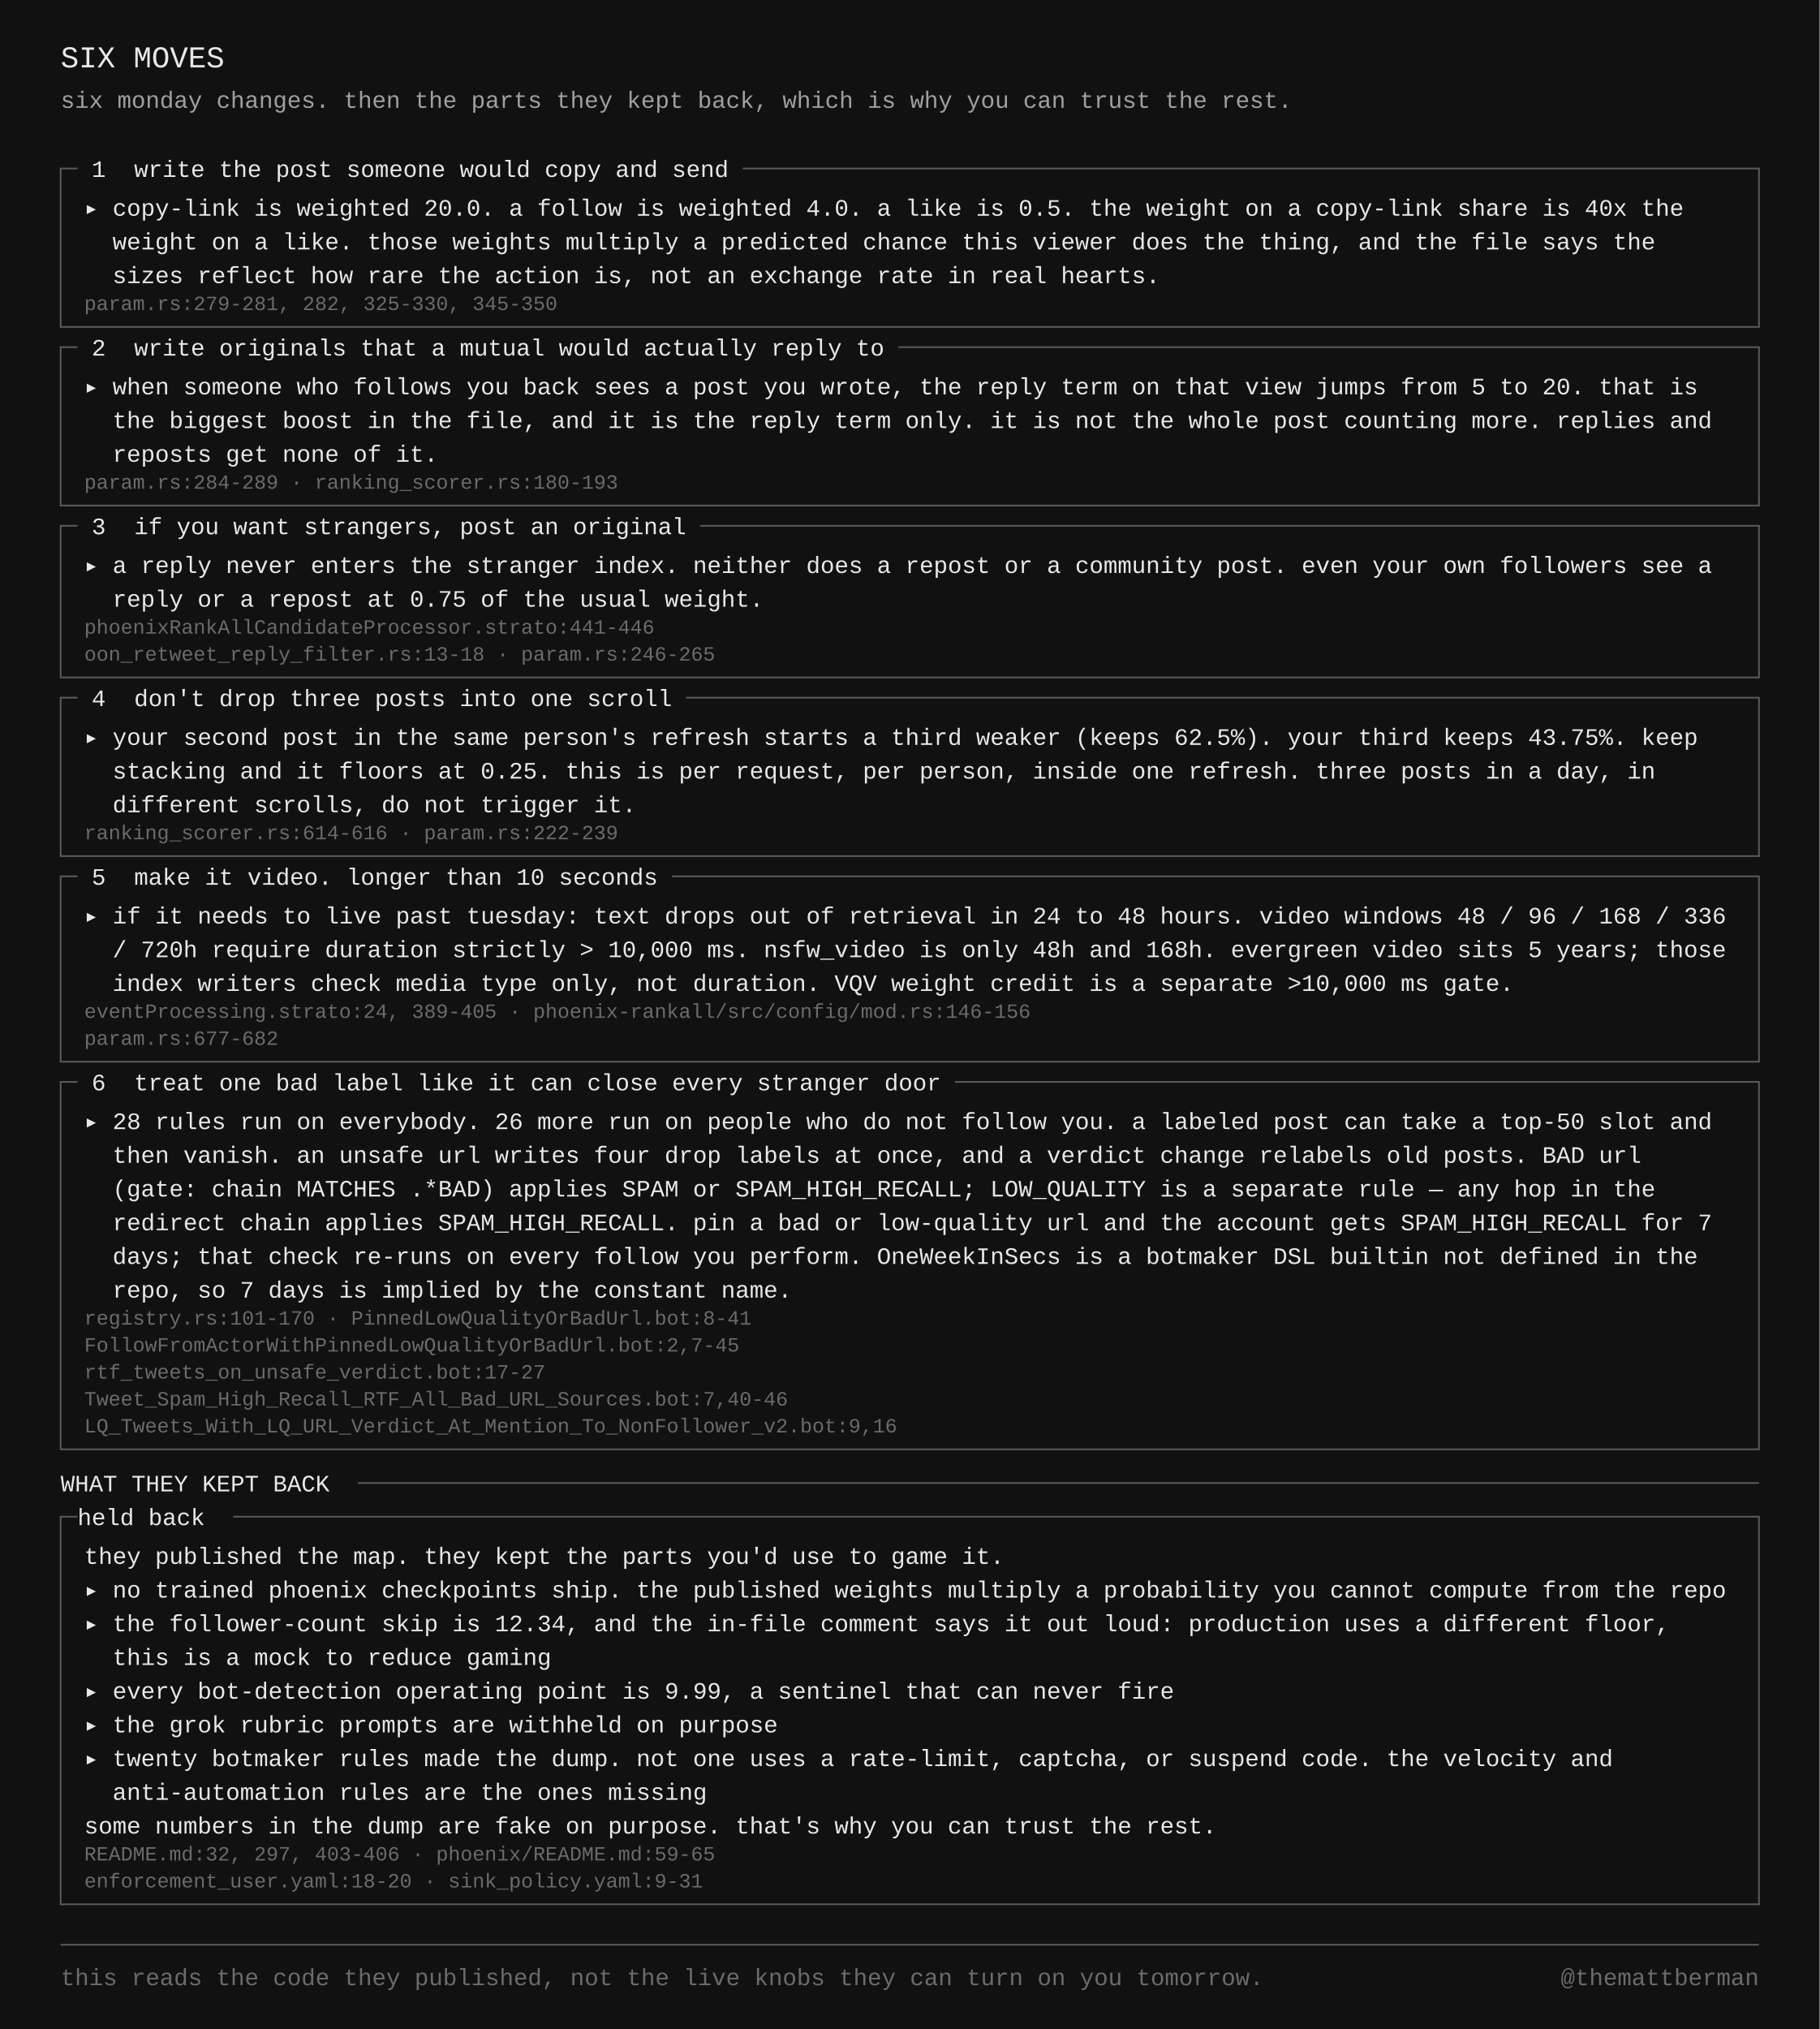
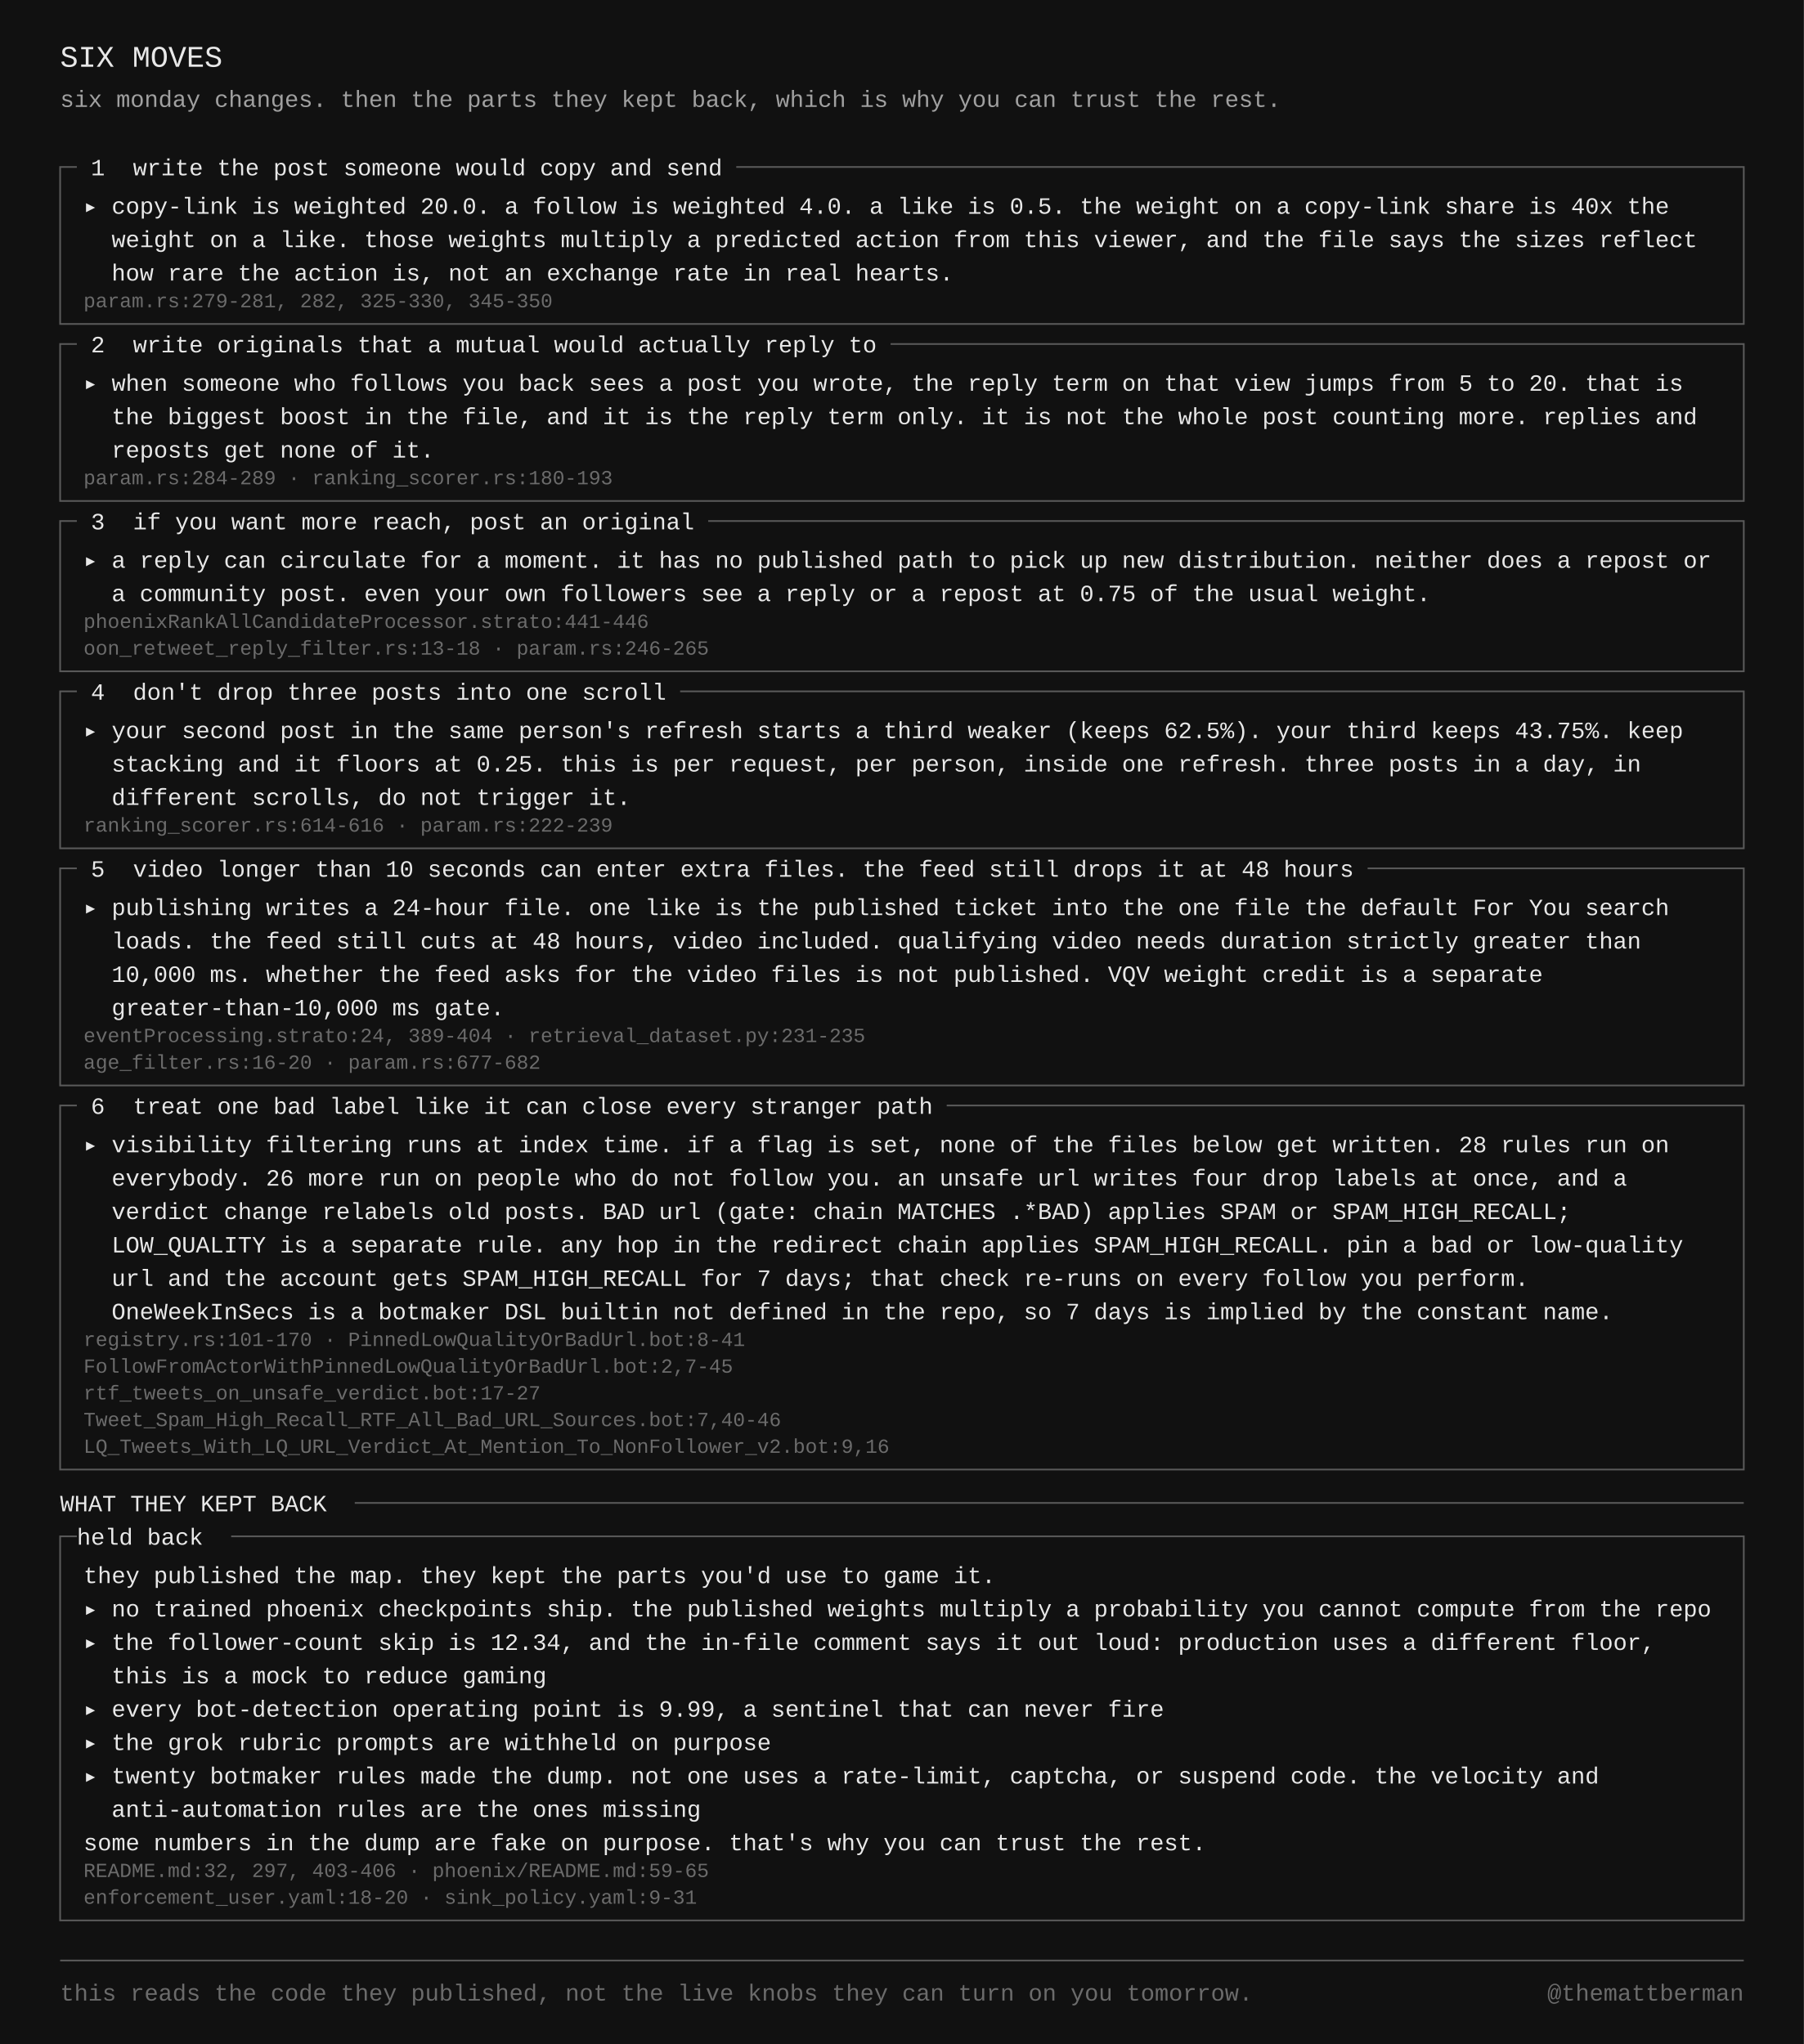
- <svg xmlns="http://www.w3.org/2000/svg" width="1080" height="1204" viewBox="0 0 1080 1204">
-   <rect width="1080" height="1204" fill="#111111" />
+ <svg xmlns="http://www.w3.org/2000/svg" width="1080" height="1224" viewBox="0 0 1080 1224">
+   <rect width="1080" height="1224" fill="#111111" />
  <text x="36" y="40" font-family="Menlo, Monaco, 'SF Mono', SFMono-Regular, Consolas, 'Liberation Mono', monospace" font-size="18" font-weight="400" fill="#e8e8e8" text-anchor="start">SIX MOVES</text>
  <text x="36" y="64" font-family="Menlo, Monaco, 'SF Mono', SFMono-Regular, Consolas, 'Liberation Mono', monospace" font-size="14" font-weight="400" fill="#a0a0a0" text-anchor="start">six monday changes. then the parts they kept back, which is why you can trust the rest.</text>
  <rect x="36" y="100" width="1008" height="94" fill="none" stroke="#5a5a5a" stroke-width="1" />
  <rect x="46" y="91" width="394.8" height="18" fill="#111111" />
  <text x="46" y="105" font-family="Menlo, Monaco, 'SF Mono', SFMono-Regular, Consolas, 'Liberation Mono', monospace" font-size="14" font-weight="400" fill="#e8e8e8" text-anchor="start" xml:space="preserve"> 1  write the post someone would copy and send </text>
  <text x="50" y="128" font-family="Menlo, Monaco, 'SF Mono', SFMono-Regular, Consolas, 'Liberation Mono', monospace" font-size="14" font-weight="400" fill="#e8e8e8" text-anchor="start">▸ copy-link is weighted 20.0. a follow is weighted 4.0. a like is 0.5. the weight on a copy-link share is 40x the</text>
-   <text x="50" y="148" font-family="Menlo, Monaco, 'SF Mono', SFMono-Regular, Consolas, 'Liberation Mono', monospace" font-size="14" font-weight="400" fill="#e8e8e8" text-anchor="start" xml:space="preserve">  weight on a like. those weights multiply a predicted chance this viewer does the thing, and the file says the</text>
-   <text x="50" y="168" font-family="Menlo, Monaco, 'SF Mono', SFMono-Regular, Consolas, 'Liberation Mono', monospace" font-size="14" font-weight="400" fill="#e8e8e8" text-anchor="start" xml:space="preserve">  sizes reflect how rare the action is, not an exchange rate in real hearts.</text>
+   <text x="50" y="148" font-family="Menlo, Monaco, 'SF Mono', SFMono-Regular, Consolas, 'Liberation Mono', monospace" font-size="14" font-weight="400" fill="#e8e8e8" text-anchor="start" xml:space="preserve">  weight on a like. those weights multiply a predicted action from this viewer, and the file says the sizes reflect</text>
+   <text x="50" y="168" font-family="Menlo, Monaco, 'SF Mono', SFMono-Regular, Consolas, 'Liberation Mono', monospace" font-size="14" font-weight="400" fill="#e8e8e8" text-anchor="start" xml:space="preserve">  how rare the action is, not an exchange rate in real hearts.</text>
  <text x="50" y="184" font-family="Menlo, Monaco, 'SF Mono', SFMono-Regular, Consolas, 'Liberation Mono', monospace" font-size="12" font-weight="400" fill="#6b6b6b" text-anchor="start">param.rs:279-281, 282, 325-330, 345-350</text>
  <rect x="36" y="206" width="1008" height="94" fill="none" stroke="#5a5a5a" stroke-width="1" />
  <rect x="46" y="197" width="487.2" height="18" fill="#111111" />
  <text x="46" y="211" font-family="Menlo, Monaco, 'SF Mono', SFMono-Regular, Consolas, 'Liberation Mono', monospace" font-size="14" font-weight="400" fill="#e8e8e8" text-anchor="start" xml:space="preserve"> 2  write originals that a mutual would actually reply to </text>
  <text x="50" y="234" font-family="Menlo, Monaco, 'SF Mono', SFMono-Regular, Consolas, 'Liberation Mono', monospace" font-size="14" font-weight="400" fill="#e8e8e8" text-anchor="start">▸ when someone who follows you back sees a post you wrote, the reply term on that view jumps from 5 to 20. that is</text>
  <text x="50" y="254" font-family="Menlo, Monaco, 'SF Mono', SFMono-Regular, Consolas, 'Liberation Mono', monospace" font-size="14" font-weight="400" fill="#e8e8e8" text-anchor="start" xml:space="preserve">  the biggest boost in the file, and it is the reply term only. it is not the whole post counting more. replies and</text>
  <text x="50" y="274" font-family="Menlo, Monaco, 'SF Mono', SFMono-Regular, Consolas, 'Liberation Mono', monospace" font-size="14" font-weight="400" fill="#e8e8e8" text-anchor="start" xml:space="preserve">  reposts get none of it.</text>
  <text x="50" y="290" font-family="Menlo, Monaco, 'SF Mono', SFMono-Regular, Consolas, 'Liberation Mono', monospace" font-size="12" font-weight="400" fill="#6b6b6b" text-anchor="start">param.rs:284-289 · ranking_scorer.rs:180-193</text>
  <rect x="36" y="312" width="1008" height="90" fill="none" stroke="#5a5a5a" stroke-width="1" />
-   <rect x="46" y="303" width="369.6" height="18" fill="#111111" />
-   <text x="46" y="317" font-family="Menlo, Monaco, 'SF Mono', SFMono-Regular, Consolas, 'Liberation Mono', monospace" font-size="14" font-weight="400" fill="#e8e8e8" text-anchor="start" xml:space="preserve"> 3  if you want strangers, post an original </text>
-   <text x="50" y="340" font-family="Menlo, Monaco, 'SF Mono', SFMono-Regular, Consolas, 'Liberation Mono', monospace" font-size="14" font-weight="400" fill="#e8e8e8" text-anchor="start">▸ a reply never enters the stranger index. neither does a repost or a community post. even your own followers see a</text>
-   <text x="50" y="360" font-family="Menlo, Monaco, 'SF Mono', SFMono-Regular, Consolas, 'Liberation Mono', monospace" font-size="14" font-weight="400" fill="#e8e8e8" text-anchor="start" xml:space="preserve">  reply or a repost at 0.75 of the usual weight.</text>
+   <rect x="46" y="303" width="378" height="18" fill="#111111" />
+   <text x="46" y="317" font-family="Menlo, Monaco, 'SF Mono', SFMono-Regular, Consolas, 'Liberation Mono', monospace" font-size="14" font-weight="400" fill="#e8e8e8" text-anchor="start" xml:space="preserve"> 3  if you want more reach, post an original </text>
+   <text x="50" y="340" font-family="Menlo, Monaco, 'SF Mono', SFMono-Regular, Consolas, 'Liberation Mono', monospace" font-size="14" font-weight="400" fill="#e8e8e8" text-anchor="start">▸ a reply can circulate for a moment. it has no published path to pick up new distribution. neither does a repost or</text>
+   <text x="50" y="360" font-family="Menlo, Monaco, 'SF Mono', SFMono-Regular, Consolas, 'Liberation Mono', monospace" font-size="14" font-weight="400" fill="#e8e8e8" text-anchor="start" xml:space="preserve">  a community post. even your own followers see a reply or a repost at 0.75 of the usual weight.</text>
  <text x="50" y="376" font-family="Menlo, Monaco, 'SF Mono', SFMono-Regular, Consolas, 'Liberation Mono', monospace" font-size="12" font-weight="400" fill="#6b6b6b" text-anchor="start">phoenixRankAllCandidateProcessor.strato:441-446</text>
  <text x="50" y="392" font-family="Menlo, Monaco, 'SF Mono', SFMono-Regular, Consolas, 'Liberation Mono', monospace" font-size="12" font-weight="400" fill="#6b6b6b" text-anchor="start">oon_retweet_reply_filter.rs:13-18 · param.rs:246-265</text>
  <rect x="36" y="414" width="1008" height="94" fill="none" stroke="#5a5a5a" stroke-width="1" />
  <rect x="46" y="405" width="361.2" height="18" fill="#111111" />
  <text x="46" y="419" font-family="Menlo, Monaco, 'SF Mono', SFMono-Regular, Consolas, 'Liberation Mono', monospace" font-size="14" font-weight="400" fill="#e8e8e8" text-anchor="start" xml:space="preserve"> 4  don't drop three posts into one scroll </text>
  <text x="50" y="442" font-family="Menlo, Monaco, 'SF Mono', SFMono-Regular, Consolas, 'Liberation Mono', monospace" font-size="14" font-weight="400" fill="#e8e8e8" text-anchor="start">▸ your second post in the same person's refresh starts a third weaker (keeps 62.5%). your third keeps 43.75%. keep</text>
  <text x="50" y="462" font-family="Menlo, Monaco, 'SF Mono', SFMono-Regular, Consolas, 'Liberation Mono', monospace" font-size="14" font-weight="400" fill="#e8e8e8" text-anchor="start" xml:space="preserve">  stacking and it floors at 0.25. this is per request, per person, inside one refresh. three posts in a day, in</text>
  <text x="50" y="482" font-family="Menlo, Monaco, 'SF Mono', SFMono-Regular, Consolas, 'Liberation Mono', monospace" font-size="14" font-weight="400" fill="#e8e8e8" text-anchor="start" xml:space="preserve">  different scrolls, do not trigger it.</text>
  <text x="50" y="498" font-family="Menlo, Monaco, 'SF Mono', SFMono-Regular, Consolas, 'Liberation Mono', monospace" font-size="12" font-weight="400" fill="#6b6b6b" text-anchor="start">ranking_scorer.rs:614-616 · param.rs:222-239</text>
-   <rect x="36" y="520" width="1008" height="110" fill="none" stroke="#5a5a5a" stroke-width="1" />
-   <rect x="46" y="511" width="352.8" height="18" fill="#111111" />
-   <text x="46" y="525" font-family="Menlo, Monaco, 'SF Mono', SFMono-Regular, Consolas, 'Liberation Mono', monospace" font-size="14" font-weight="400" fill="#e8e8e8" text-anchor="start" xml:space="preserve"> 5  make it video. longer than 10 seconds </text>
-   <text x="50" y="548" font-family="Menlo, Monaco, 'SF Mono', SFMono-Regular, Consolas, 'Liberation Mono', monospace" font-size="14" font-weight="400" fill="#e8e8e8" text-anchor="start">▸ if it needs to live past tuesday: text drops out of retrieval in 24 to 48 hours. video windows 48 / 96 / 168 / 336</text>
-   <text x="50" y="568" font-family="Menlo, Monaco, 'SF Mono', SFMono-Regular, Consolas, 'Liberation Mono', monospace" font-size="14" font-weight="400" fill="#e8e8e8" text-anchor="start" xml:space="preserve">  / 720h require duration strictly &gt; 10,000 ms. nsfw_video is only 48h and 168h. evergreen video sits 5 years; those</text>
-   <text x="50" y="588" font-family="Menlo, Monaco, 'SF Mono', SFMono-Regular, Consolas, 'Liberation Mono', monospace" font-size="14" font-weight="400" fill="#e8e8e8" text-anchor="start" xml:space="preserve">  index writers check media type only, not duration. VQV weight credit is a separate &gt;10,000 ms gate.</text>
-   <text x="50" y="604" font-family="Menlo, Monaco, 'SF Mono', SFMono-Regular, Consolas, 'Liberation Mono', monospace" font-size="12" font-weight="400" fill="#6b6b6b" text-anchor="start">eventProcessing.strato:24, 389-405 · phoenix-rankall/src/config/mod.rs:146-156</text>
-   <text x="50" y="620" font-family="Menlo, Monaco, 'SF Mono', SFMono-Regular, Consolas, 'Liberation Mono', monospace" font-size="12" font-weight="400" fill="#6b6b6b" text-anchor="start">param.rs:677-682</text>
-   <rect x="36" y="642" width="1008" height="218" fill="none" stroke="#5a5a5a" stroke-width="1" />
-   <rect x="46" y="633" width="520.8" height="18" fill="#111111" />
-   <text x="46" y="647" font-family="Menlo, Monaco, 'SF Mono', SFMono-Regular, Consolas, 'Liberation Mono', monospace" font-size="14" font-weight="400" fill="#e8e8e8" text-anchor="start" xml:space="preserve"> 6  treat one bad label like it can close every stranger door </text>
-   <text x="50" y="670" font-family="Menlo, Monaco, 'SF Mono', SFMono-Regular, Consolas, 'Liberation Mono', monospace" font-size="14" font-weight="400" fill="#e8e8e8" text-anchor="start">▸ 28 rules run on everybody. 26 more run on people who do not follow you. a labeled post can take a top-50 slot and</text>
-   <text x="50" y="690" font-family="Menlo, Monaco, 'SF Mono', SFMono-Regular, Consolas, 'Liberation Mono', monospace" font-size="14" font-weight="400" fill="#e8e8e8" text-anchor="start" xml:space="preserve">  then vanish. an unsafe url writes four drop labels at once, and a verdict change relabels old posts. BAD url</text>
-   <text x="50" y="710" font-family="Menlo, Monaco, 'SF Mono', SFMono-Regular, Consolas, 'Liberation Mono', monospace" font-size="14" font-weight="400" fill="#e8e8e8" text-anchor="start" xml:space="preserve">  (gate: chain MATCHES .*BAD) applies SPAM or SPAM_HIGH_RECALL; LOW_QUALITY is a separate rule — any hop in the</text>
-   <text x="50" y="730" font-family="Menlo, Monaco, 'SF Mono', SFMono-Regular, Consolas, 'Liberation Mono', monospace" font-size="14" font-weight="400" fill="#e8e8e8" text-anchor="start" xml:space="preserve">  redirect chain applies SPAM_HIGH_RECALL. pin a bad or low-quality url and the account gets SPAM_HIGH_RECALL for 7</text>
-   <text x="50" y="750" font-family="Menlo, Monaco, 'SF Mono', SFMono-Regular, Consolas, 'Liberation Mono', monospace" font-size="14" font-weight="400" fill="#e8e8e8" text-anchor="start" xml:space="preserve">  days; that check re-runs on every follow you perform. OneWeekInSecs is a botmaker DSL builtin not defined in the</text>
-   <text x="50" y="770" font-family="Menlo, Monaco, 'SF Mono', SFMono-Regular, Consolas, 'Liberation Mono', monospace" font-size="14" font-weight="400" fill="#e8e8e8" text-anchor="start" xml:space="preserve">  repo, so 7 days is implied by the constant name.</text>
-   <text x="50" y="786" font-family="Menlo, Monaco, 'SF Mono', SFMono-Regular, Consolas, 'Liberation Mono', monospace" font-size="12" font-weight="400" fill="#6b6b6b" text-anchor="start">registry.rs:101-170 · PinnedLowQualityOrBadUrl.bot:8-41</text>
-   <text x="50" y="802" font-family="Menlo, Monaco, 'SF Mono', SFMono-Regular, Consolas, 'Liberation Mono', monospace" font-size="12" font-weight="400" fill="#6b6b6b" text-anchor="start">FollowFromActorWithPinnedLowQualityOrBadUrl.bot:2,7-45</text>
-   <text x="50" y="818" font-family="Menlo, Monaco, 'SF Mono', SFMono-Regular, Consolas, 'Liberation Mono', monospace" font-size="12" font-weight="400" fill="#6b6b6b" text-anchor="start">rtf_tweets_on_unsafe_verdict.bot:17-27</text>
-   <text x="50" y="834" font-family="Menlo, Monaco, 'SF Mono', SFMono-Regular, Consolas, 'Liberation Mono', monospace" font-size="12" font-weight="400" fill="#6b6b6b" text-anchor="start">Tweet_Spam_High_Recall_RTF_All_Bad_URL_Sources.bot:7,40-46</text>
-   <text x="50" y="850" font-family="Menlo, Monaco, 'SF Mono', SFMono-Regular, Consolas, 'Liberation Mono', monospace" font-size="12" font-weight="400" fill="#6b6b6b" text-anchor="start">LQ_Tweets_With_LQ_URL_Verdict_At_Mention_To_NonFollower_v2.bot:9,16</text>
-   <line x1="36" y1="880" x2="1044" y2="880" stroke="#5a5a5a" stroke-width="1" />
-   <rect x="36" y="871" width="176.4" height="18" fill="#111111" />
-   <text x="36" y="885" font-family="Menlo, Monaco, 'SF Mono', SFMono-Regular, Consolas, 'Liberation Mono', monospace" font-size="14" font-weight="400" fill="#e8e8e8" text-anchor="start"> WHAT THEY KEPT BACK </text>
-   <rect x="36" y="900" width="1008" height="230" fill="none" stroke="#5a5a5a" stroke-width="1" />
-   <rect x="46" y="891" width="92.4" height="18" fill="#111111" />
-   <text x="46" y="905" font-family="Menlo, Monaco, 'SF Mono', SFMono-Regular, Consolas, 'Liberation Mono', monospace" font-size="14" font-weight="400" fill="#e8e8e8" text-anchor="start"> held back </text>
-   <text x="50" y="928" font-family="Menlo, Monaco, 'SF Mono', SFMono-Regular, Consolas, 'Liberation Mono', monospace" font-size="14" font-weight="400" fill="#e8e8e8" text-anchor="start">they published the map. they kept the parts you'd use to game it.</text>
-   <text x="50" y="948" font-family="Menlo, Monaco, 'SF Mono', SFMono-Regular, Consolas, 'Liberation Mono', monospace" font-size="14" font-weight="400" fill="#e8e8e8" text-anchor="start">▸ no trained phoenix checkpoints ship. the published weights multiply a probability you cannot compute from the repo</text>
-   <text x="50" y="968" font-family="Menlo, Monaco, 'SF Mono', SFMono-Regular, Consolas, 'Liberation Mono', monospace" font-size="14" font-weight="400" fill="#e8e8e8" text-anchor="start">▸ the follower-count skip is 12.34, and the in-file comment says it out loud: production uses a different floor,</text>
-   <text x="50" y="988" font-family="Menlo, Monaco, 'SF Mono', SFMono-Regular, Consolas, 'Liberation Mono', monospace" font-size="14" font-weight="400" fill="#e8e8e8" text-anchor="start" xml:space="preserve">  this is a mock to reduce gaming</text>
-   <text x="50" y="1008" font-family="Menlo, Monaco, 'SF Mono', SFMono-Regular, Consolas, 'Liberation Mono', monospace" font-size="14" font-weight="400" fill="#e8e8e8" text-anchor="start">▸ every bot-detection operating point is 9.99, a sentinel that can never fire</text>
-   <text x="50" y="1028" font-family="Menlo, Monaco, 'SF Mono', SFMono-Regular, Consolas, 'Liberation Mono', monospace" font-size="14" font-weight="400" fill="#e8e8e8" text-anchor="start">▸ the grok rubric prompts are withheld on purpose</text>
-   <text x="50" y="1048" font-family="Menlo, Monaco, 'SF Mono', SFMono-Regular, Consolas, 'Liberation Mono', monospace" font-size="14" font-weight="400" fill="#e8e8e8" text-anchor="start">▸ twenty botmaker rules made the dump. not one uses a rate-limit, captcha, or suspend code. the velocity and</text>
-   <text x="50" y="1068" font-family="Menlo, Monaco, 'SF Mono', SFMono-Regular, Consolas, 'Liberation Mono', monospace" font-size="14" font-weight="400" fill="#e8e8e8" text-anchor="start" xml:space="preserve">  anti-automation rules are the ones missing</text>
-   <text x="50" y="1088" font-family="Menlo, Monaco, 'SF Mono', SFMono-Regular, Consolas, 'Liberation Mono', monospace" font-size="14" font-weight="400" fill="#e8e8e8" text-anchor="start">some numbers in the dump are fake on purpose. that's why you can trust the rest.</text>
-   <text x="50" y="1104" font-family="Menlo, Monaco, 'SF Mono', SFMono-Regular, Consolas, 'Liberation Mono', monospace" font-size="12" font-weight="400" fill="#6b6b6b" text-anchor="start">README.md:32, 297, 403-406 · phoenix/README.md:59-65</text>
-   <text x="50" y="1120" font-family="Menlo, Monaco, 'SF Mono', SFMono-Regular, Consolas, 'Liberation Mono', monospace" font-size="12" font-weight="400" fill="#6b6b6b" text-anchor="start">enforcement_user.yaml:18-20 · sink_policy.yaml:9-31</text>
-   <line x1="36" y1="1154" x2="1044" y2="1154" stroke="#5a5a5a" stroke-width="1" />
-   <text x="36" y="1178" font-family="Menlo, Monaco, 'SF Mono', SFMono-Regular, Consolas, 'Liberation Mono', monospace" font-size="14" font-weight="400" fill="#6b6b6b" text-anchor="start">this reads the code they published, not the live knobs they can turn on you tomorrow.</text>
-   <text x="1044" y="1178" font-family="Menlo, Monaco, 'SF Mono', SFMono-Regular, Consolas, 'Liberation Mono', monospace" font-size="14" font-weight="400" fill="#6b6b6b" text-anchor="end">@themattberman</text>
+   <rect x="36" y="520" width="1008" height="130" fill="none" stroke="#5a5a5a" stroke-width="1" />
+   <rect x="46" y="511" width="772.8" height="18" fill="#111111" />
+   <text x="46" y="525" font-family="Menlo, Monaco, 'SF Mono', SFMono-Regular, Consolas, 'Liberation Mono', monospace" font-size="14" font-weight="400" fill="#e8e8e8" text-anchor="start" xml:space="preserve"> 5  video longer than 10 seconds can enter extra files. the feed still drops it at 48 hours </text>
+   <text x="50" y="548" font-family="Menlo, Monaco, 'SF Mono', SFMono-Regular, Consolas, 'Liberation Mono', monospace" font-size="14" font-weight="400" fill="#e8e8e8" text-anchor="start">▸ publishing writes a 24-hour file. one like is the published ticket into the one file the default For You search</text>
+   <text x="50" y="568" font-family="Menlo, Monaco, 'SF Mono', SFMono-Regular, Consolas, 'Liberation Mono', monospace" font-size="14" font-weight="400" fill="#e8e8e8" text-anchor="start" xml:space="preserve">  loads. the feed still cuts at 48 hours, video included. qualifying video needs duration strictly greater than</text>
+   <text x="50" y="588" font-family="Menlo, Monaco, 'SF Mono', SFMono-Regular, Consolas, 'Liberation Mono', monospace" font-size="14" font-weight="400" fill="#e8e8e8" text-anchor="start" xml:space="preserve">  10,000 ms. whether the feed asks for the video files is not published. VQV weight credit is a separate</text>
+   <text x="50" y="608" font-family="Menlo, Monaco, 'SF Mono', SFMono-Regular, Consolas, 'Liberation Mono', monospace" font-size="14" font-weight="400" fill="#e8e8e8" text-anchor="start" xml:space="preserve">  greater-than-10,000 ms gate.</text>
+   <text x="50" y="624" font-family="Menlo, Monaco, 'SF Mono', SFMono-Regular, Consolas, 'Liberation Mono', monospace" font-size="12" font-weight="400" fill="#6b6b6b" text-anchor="start">eventProcessing.strato:24, 389-404 · retrieval_dataset.py:231-235</text>
+   <text x="50" y="640" font-family="Menlo, Monaco, 'SF Mono', SFMono-Regular, Consolas, 'Liberation Mono', monospace" font-size="12" font-weight="400" fill="#6b6b6b" text-anchor="start">age_filter.rs:16-20 · param.rs:677-682</text>
+   <rect x="36" y="662" width="1008" height="218" fill="none" stroke="#5a5a5a" stroke-width="1" />
+   <rect x="46" y="653" width="520.8" height="18" fill="#111111" />
+   <text x="46" y="667" font-family="Menlo, Monaco, 'SF Mono', SFMono-Regular, Consolas, 'Liberation Mono', monospace" font-size="14" font-weight="400" fill="#e8e8e8" text-anchor="start" xml:space="preserve"> 6  treat one bad label like it can close every stranger path </text>
+   <text x="50" y="690" font-family="Menlo, Monaco, 'SF Mono', SFMono-Regular, Consolas, 'Liberation Mono', monospace" font-size="14" font-weight="400" fill="#e8e8e8" text-anchor="start">▸ visibility filtering runs at index time. if a flag is set, none of the files below get written. 28 rules run on</text>
+   <text x="50" y="710" font-family="Menlo, Monaco, 'SF Mono', SFMono-Regular, Consolas, 'Liberation Mono', monospace" font-size="14" font-weight="400" fill="#e8e8e8" text-anchor="start" xml:space="preserve">  everybody. 26 more run on people who do not follow you. an unsafe url writes four drop labels at once, and a</text>
+   <text x="50" y="730" font-family="Menlo, Monaco, 'SF Mono', SFMono-Regular, Consolas, 'Liberation Mono', monospace" font-size="14" font-weight="400" fill="#e8e8e8" text-anchor="start" xml:space="preserve">  verdict change relabels old posts. BAD url (gate: chain MATCHES .*BAD) applies SPAM or SPAM_HIGH_RECALL;</text>
+   <text x="50" y="750" font-family="Menlo, Monaco, 'SF Mono', SFMono-Regular, Consolas, 'Liberation Mono', monospace" font-size="14" font-weight="400" fill="#e8e8e8" text-anchor="start" xml:space="preserve">  LOW_QUALITY is a separate rule. any hop in the redirect chain applies SPAM_HIGH_RECALL. pin a bad or low-quality</text>
+   <text x="50" y="770" font-family="Menlo, Monaco, 'SF Mono', SFMono-Regular, Consolas, 'Liberation Mono', monospace" font-size="14" font-weight="400" fill="#e8e8e8" text-anchor="start" xml:space="preserve">  url and the account gets SPAM_HIGH_RECALL for 7 days; that check re-runs on every follow you perform.</text>
+   <text x="50" y="790" font-family="Menlo, Monaco, 'SF Mono', SFMono-Regular, Consolas, 'Liberation Mono', monospace" font-size="14" font-weight="400" fill="#e8e8e8" text-anchor="start" xml:space="preserve">  OneWeekInSecs is a botmaker DSL builtin not defined in the repo, so 7 days is implied by the constant name.</text>
+   <text x="50" y="806" font-family="Menlo, Monaco, 'SF Mono', SFMono-Regular, Consolas, 'Liberation Mono', monospace" font-size="12" font-weight="400" fill="#6b6b6b" text-anchor="start">registry.rs:101-170 · PinnedLowQualityOrBadUrl.bot:8-41</text>
+   <text x="50" y="822" font-family="Menlo, Monaco, 'SF Mono', SFMono-Regular, Consolas, 'Liberation Mono', monospace" font-size="12" font-weight="400" fill="#6b6b6b" text-anchor="start">FollowFromActorWithPinnedLowQualityOrBadUrl.bot:2,7-45</text>
+   <text x="50" y="838" font-family="Menlo, Monaco, 'SF Mono', SFMono-Regular, Consolas, 'Liberation Mono', monospace" font-size="12" font-weight="400" fill="#6b6b6b" text-anchor="start">rtf_tweets_on_unsafe_verdict.bot:17-27</text>
+   <text x="50" y="854" font-family="Menlo, Monaco, 'SF Mono', SFMono-Regular, Consolas, 'Liberation Mono', monospace" font-size="12" font-weight="400" fill="#6b6b6b" text-anchor="start">Tweet_Spam_High_Recall_RTF_All_Bad_URL_Sources.bot:7,40-46</text>
+   <text x="50" y="870" font-family="Menlo, Monaco, 'SF Mono', SFMono-Regular, Consolas, 'Liberation Mono', monospace" font-size="12" font-weight="400" fill="#6b6b6b" text-anchor="start">LQ_Tweets_With_LQ_URL_Verdict_At_Mention_To_NonFollower_v2.bot:9,16</text>
+   <line x1="36" y1="900" x2="1044" y2="900" stroke="#5a5a5a" stroke-width="1" />
+   <rect x="36" y="891" width="176.4" height="18" fill="#111111" />
+   <text x="36" y="905" font-family="Menlo, Monaco, 'SF Mono', SFMono-Regular, Consolas, 'Liberation Mono', monospace" font-size="14" font-weight="400" fill="#e8e8e8" text-anchor="start"> WHAT THEY KEPT BACK </text>
+   <rect x="36" y="920" width="1008" height="230" fill="none" stroke="#5a5a5a" stroke-width="1" />
+   <rect x="46" y="911" width="92.4" height="18" fill="#111111" />
+   <text x="46" y="925" font-family="Menlo, Monaco, 'SF Mono', SFMono-Regular, Consolas, 'Liberation Mono', monospace" font-size="14" font-weight="400" fill="#e8e8e8" text-anchor="start"> held back </text>
+   <text x="50" y="948" font-family="Menlo, Monaco, 'SF Mono', SFMono-Regular, Consolas, 'Liberation Mono', monospace" font-size="14" font-weight="400" fill="#e8e8e8" text-anchor="start">they published the map. they kept the parts you'd use to game it.</text>
+   <text x="50" y="968" font-family="Menlo, Monaco, 'SF Mono', SFMono-Regular, Consolas, 'Liberation Mono', monospace" font-size="14" font-weight="400" fill="#e8e8e8" text-anchor="start">▸ no trained phoenix checkpoints ship. the published weights multiply a probability you cannot compute from the repo</text>
+   <text x="50" y="988" font-family="Menlo, Monaco, 'SF Mono', SFMono-Regular, Consolas, 'Liberation Mono', monospace" font-size="14" font-weight="400" fill="#e8e8e8" text-anchor="start">▸ the follower-count skip is 12.34, and the in-file comment says it out loud: production uses a different floor,</text>
+   <text x="50" y="1008" font-family="Menlo, Monaco, 'SF Mono', SFMono-Regular, Consolas, 'Liberation Mono', monospace" font-size="14" font-weight="400" fill="#e8e8e8" text-anchor="start" xml:space="preserve">  this is a mock to reduce gaming</text>
+   <text x="50" y="1028" font-family="Menlo, Monaco, 'SF Mono', SFMono-Regular, Consolas, 'Liberation Mono', monospace" font-size="14" font-weight="400" fill="#e8e8e8" text-anchor="start">▸ every bot-detection operating point is 9.99, a sentinel that can never fire</text>
+   <text x="50" y="1048" font-family="Menlo, Monaco, 'SF Mono', SFMono-Regular, Consolas, 'Liberation Mono', monospace" font-size="14" font-weight="400" fill="#e8e8e8" text-anchor="start">▸ the grok rubric prompts are withheld on purpose</text>
+   <text x="50" y="1068" font-family="Menlo, Monaco, 'SF Mono', SFMono-Regular, Consolas, 'Liberation Mono', monospace" font-size="14" font-weight="400" fill="#e8e8e8" text-anchor="start">▸ twenty botmaker rules made the dump. not one uses a rate-limit, captcha, or suspend code. the velocity and</text>
+   <text x="50" y="1088" font-family="Menlo, Monaco, 'SF Mono', SFMono-Regular, Consolas, 'Liberation Mono', monospace" font-size="14" font-weight="400" fill="#e8e8e8" text-anchor="start" xml:space="preserve">  anti-automation rules are the ones missing</text>
+   <text x="50" y="1108" font-family="Menlo, Monaco, 'SF Mono', SFMono-Regular, Consolas, 'Liberation Mono', monospace" font-size="14" font-weight="400" fill="#e8e8e8" text-anchor="start">some numbers in the dump are fake on purpose. that's why you can trust the rest.</text>
+   <text x="50" y="1124" font-family="Menlo, Monaco, 'SF Mono', SFMono-Regular, Consolas, 'Liberation Mono', monospace" font-size="12" font-weight="400" fill="#6b6b6b" text-anchor="start">README.md:32, 297, 403-406 · phoenix/README.md:59-65</text>
+   <text x="50" y="1140" font-family="Menlo, Monaco, 'SF Mono', SFMono-Regular, Consolas, 'Liberation Mono', monospace" font-size="12" font-weight="400" fill="#6b6b6b" text-anchor="start">enforcement_user.yaml:18-20 · sink_policy.yaml:9-31</text>
+   <line x1="36" y1="1174" x2="1044" y2="1174" stroke="#5a5a5a" stroke-width="1" />
+   <text x="36" y="1198" font-family="Menlo, Monaco, 'SF Mono', SFMono-Regular, Consolas, 'Liberation Mono', monospace" font-size="14" font-weight="400" fill="#6b6b6b" text-anchor="start">this reads the code they published, not the live knobs they can turn on you tomorrow.</text>
+   <text x="1044" y="1198" font-family="Menlo, Monaco, 'SF Mono', SFMono-Regular, Consolas, 'Liberation Mono', monospace" font-size="14" font-weight="400" fill="#6b6b6b" text-anchor="end">@themattberman</text>
</svg>
